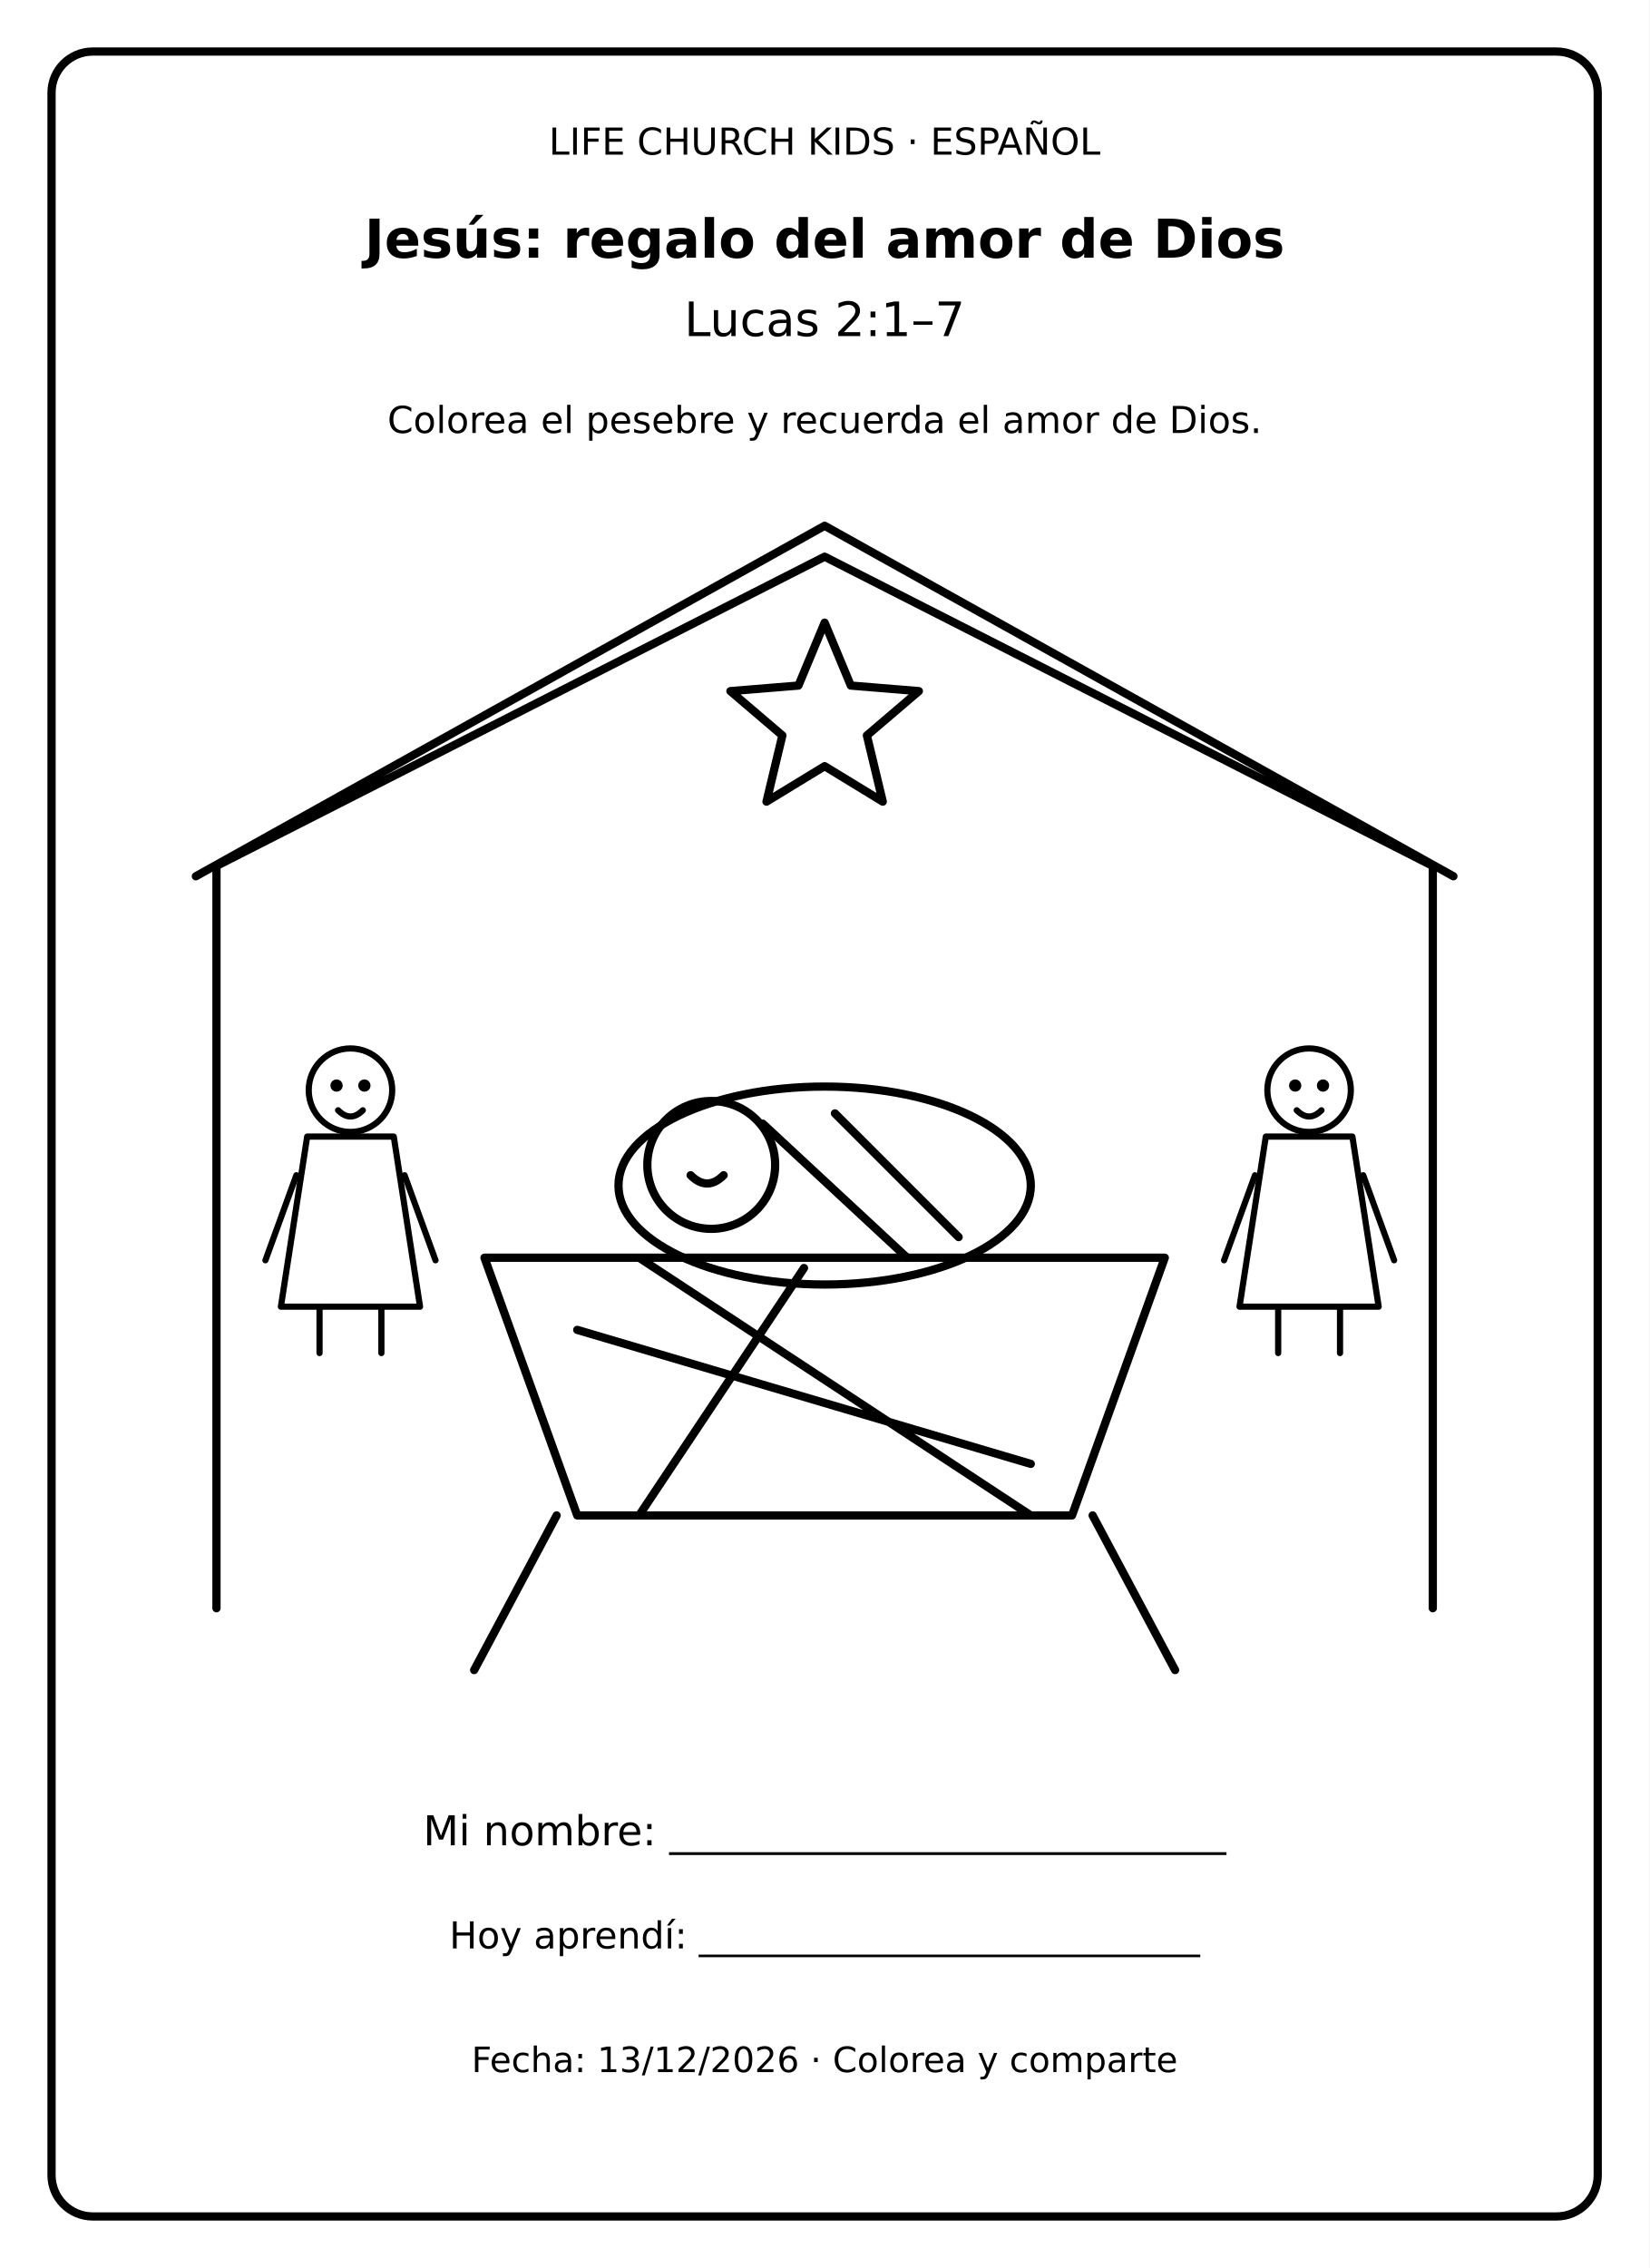
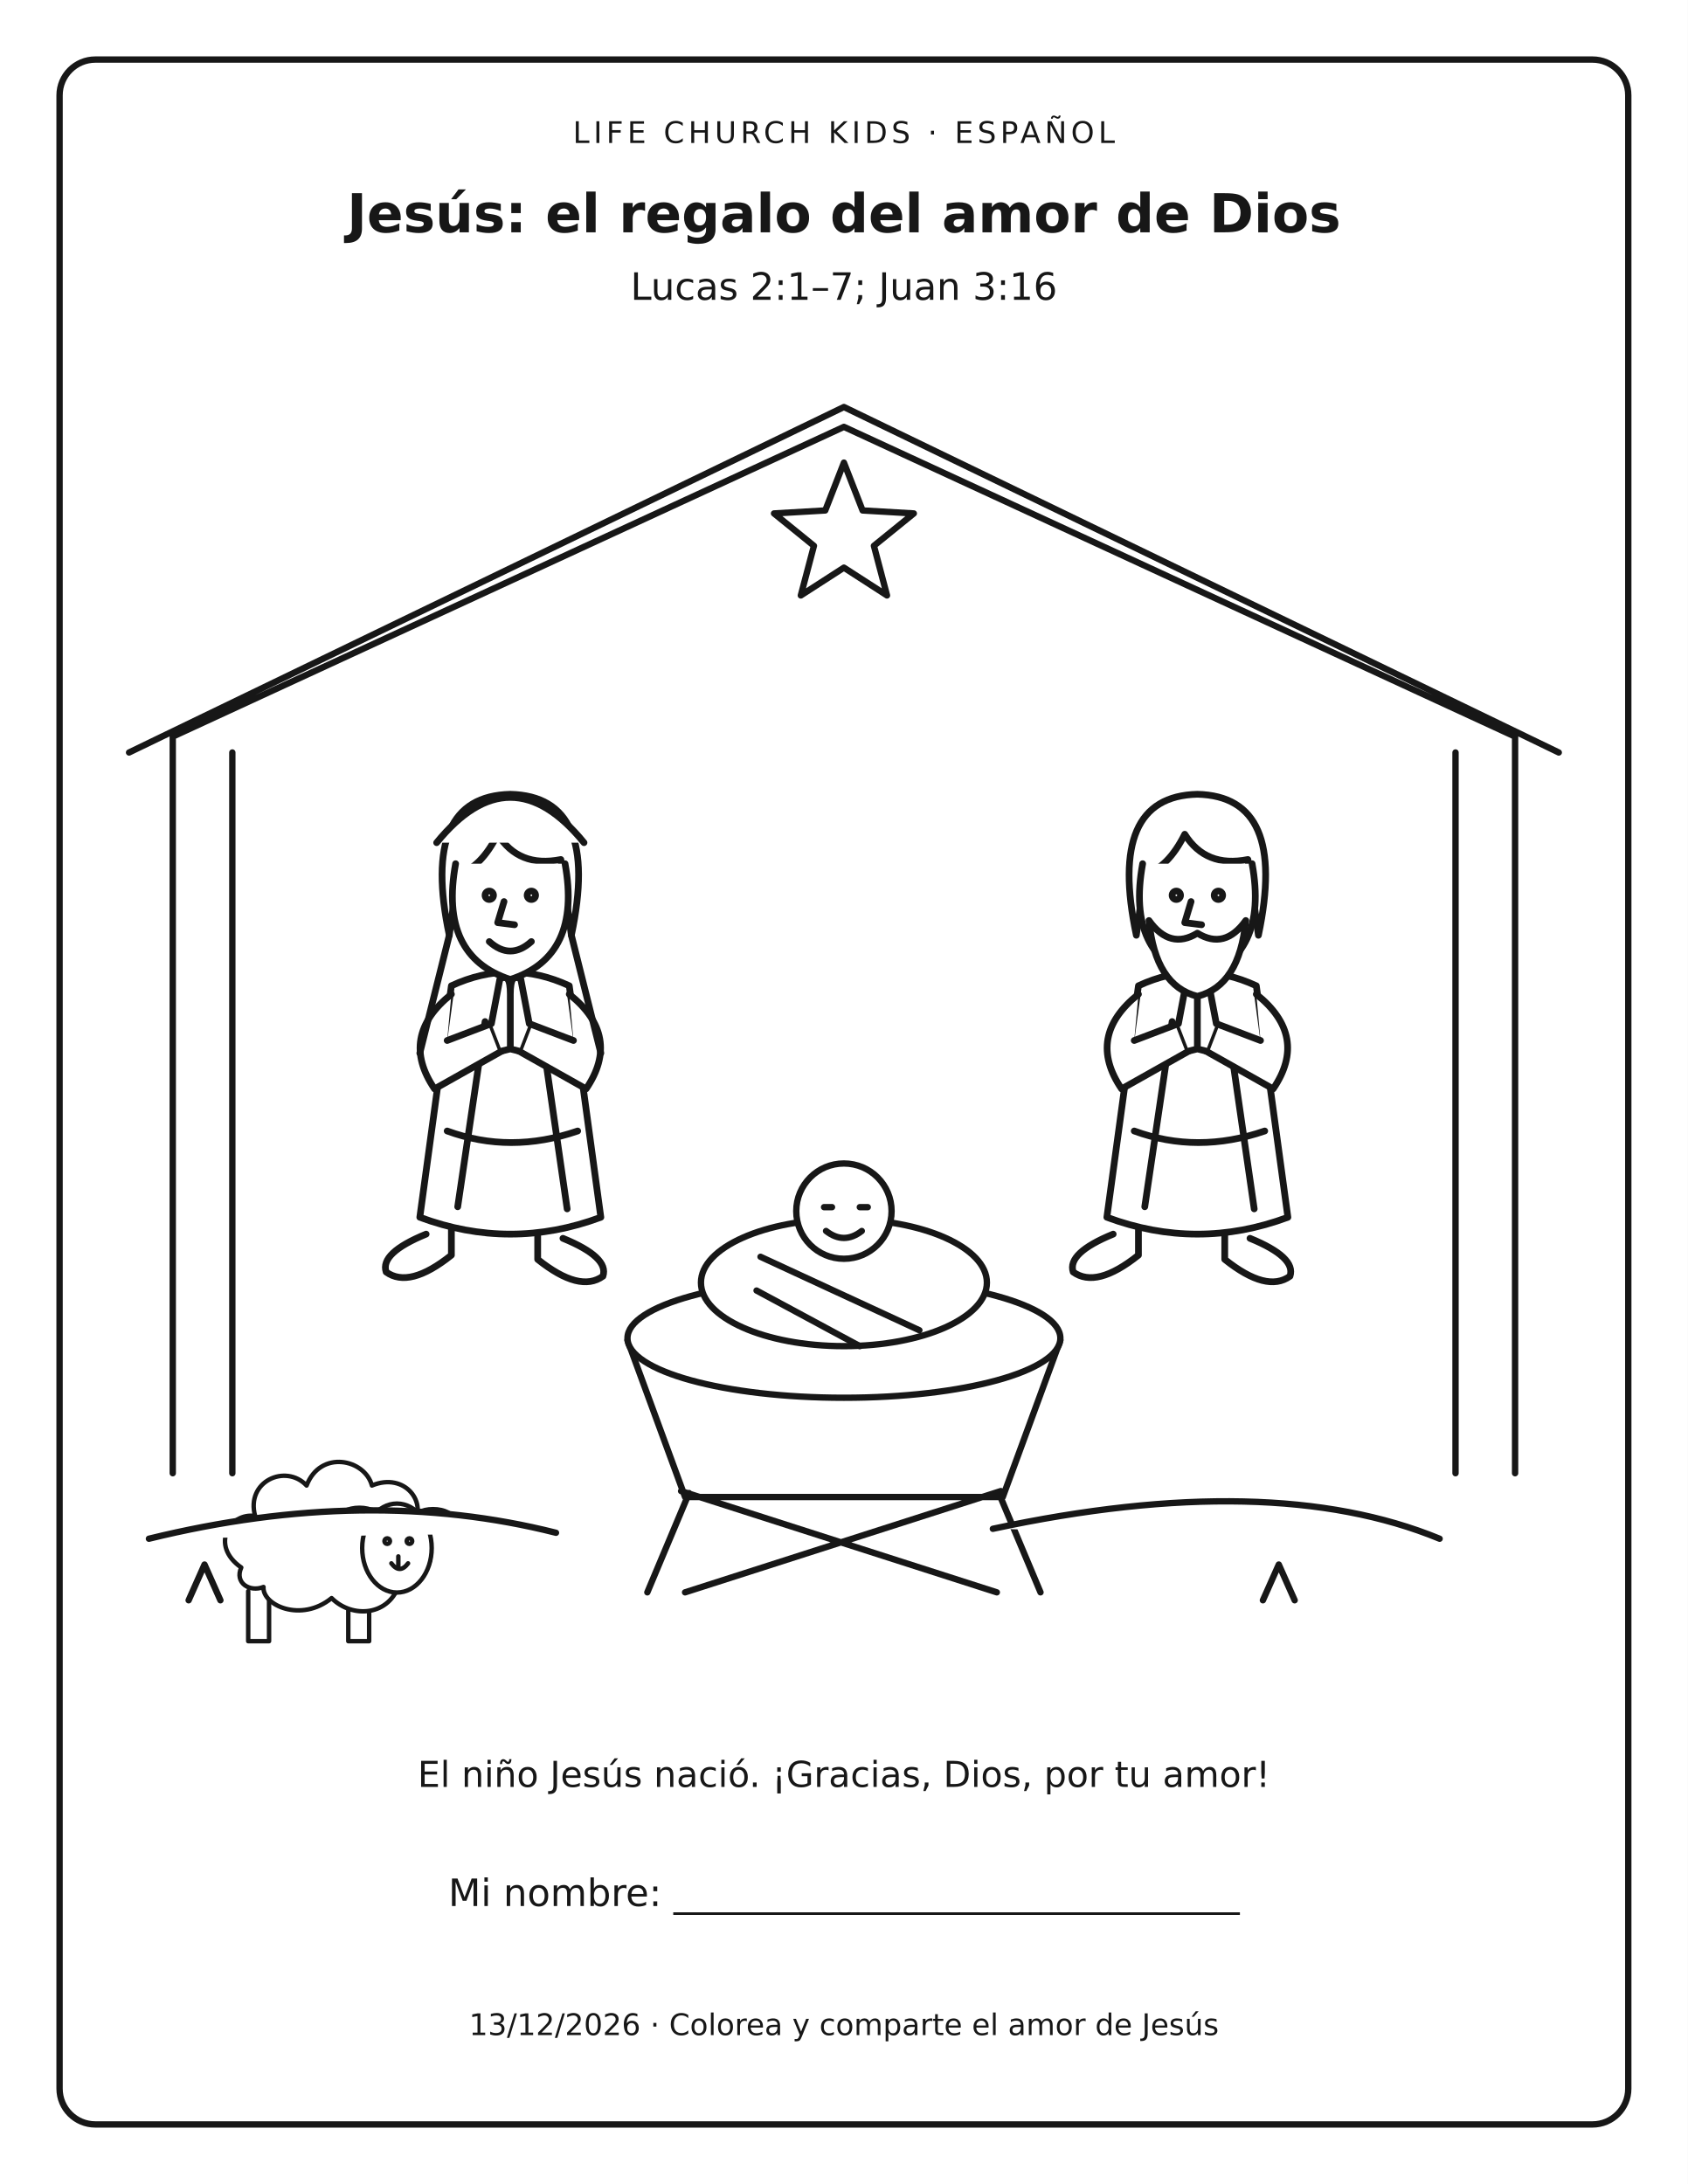
- <svg xmlns="http://www.w3.org/2000/svg" width="800" height="1100" viewBox="0 0 800 1100">
-   <rect width="800" height="1100" fill="white" />
-   <g fill="none" stroke="black" stroke-width="4" stroke-linecap="round" stroke-linejoin="round">
-     <rect x="25" y="25" width="750" height="1050" rx="20" />
-     <path d="M105 780V420L400 270l295 150v360M95 425L400 255l305 170" />
-     <path d="M235 610H565L520 735H280ZM270 735l-40 75M530 735l40 75M280 645l220 65M310 610l190 125M390 615l-80 120" />
-     <ellipse cx="400" cy="575" rx="100" ry="48" />
-     <circle cx="345" cy="565" r="31" />
-     <path d="M370 545l70 65M405 540l60 60M335 570q8 8 16 0" />
-     <polygon points="400.0,302.0 412.7,332.5 445.7,335.2 420.5,356.7 428.2,388.8 400.0,371.6 371.8,388.8 379.5,356.7 354.3,335.2 387.3,332.5" />
-     <g transform="translate(170 555) scale(0.75)">
-       <circle cy="-35" r="27" />
-       <path d="M-28-5L-45 105H45L28-5Z" />
-       <path d="M-35 20L-55 75M35 20L55 75M-20 105v30M20 105v30" />
-       <circle cx="-9" cy="-38" r="2" fill="black" />
-       <circle cx="9" cy="-38" r="2" fill="black" />
-       <path d="M-8-22q8 8 16 0" />
+ <svg xmlns="http://www.w3.org/2000/svg" width="850" height="1100" viewBox="0 0 850 1100" role="img" aria-label="Jesús: el regalo del amor de Dios">
+   <rect width="850" height="1100" fill="white" />
+   <g stroke="#171717" stroke-width="3.2" stroke-linecap="round" stroke-linejoin="round" fill="white">
+     <rect x="30" y="30" width="790" height="1040" rx="18" />
+     <path d="M87 742V371L425 215L763 371V742M65 379L425 205L785 379M117 379v363M733 379v363" />
+     <polygon points="425.0,233.0 434.4,257.1 460.2,258.6 440.1,274.9 446.7,299.9 425.0,285.9 403.3,299.9 409.9,274.9 389.8,258.6 415.6,257.1" />
+     <g transform="translate(257 470) scale(1.06)">
+       <path d="M-28 141v12q-20 16-31 8q-3-9 19-18m53 0v12q20 16 31 8q3-9-19-18" />
+       <path d="M-28 25Q0 12 28 25L43 135Q0 151-43 135Z" />
+       <path d="M-12 42L-25 130M15 48L27 131M-30 94Q0 105 32 94" />
+       <path d="M-28 29Q-53 49-36 74L-4 56L-9 43L-30 51M28 29Q53 49 36 74L4 56L9 43L30 51" />
+       <path d="M-9 43L-5 22Q0 18 0 29L0 55L-4 56M9 43L5 22Q0 18 0 29L0 55L4 56" />
+       <path d="M-29 1Q-43-65 0-66Q43-65 29 1L24-35Q4-31-6-47Q-14-31-25-28Z" />
+       <path d="M-29 1L-43 57M29 1L43 57M-35-43Q0-86 35-43" />
+       <path d="M-26-33Q-34 11 0 22Q34 11 26-33" />
+       <circle cx="-10" cy="-18" r="2" />
+       <circle cx="10" cy="-18" r="2" />
+       <path d="M-3-15L-6-5L2-4M-10 4Q0 13 10 4" />
    </g>
-     <g transform="translate(635 555) scale(0.75)">
-       <circle cy="-35" r="27" />
-       <path d="M-28-5L-45 105H45L28-5Z" />
-       <path d="M-35 20L-55 75M35 20L55 75M-20 105v30M20 105v30" />
-       <circle cx="-9" cy="-38" r="2" fill="black" />
-       <circle cx="9" cy="-38" r="2" fill="black" />
-       <path d="M-8-22q8 8 16 0" />
+     <g transform="translate(603 470) scale(1.06)">
+       <path d="M-28 141v12q-20 16-31 8q-3-9 19-18m53 0v12q20 16 31 8q3-9-19-18" />
+       <path d="M-28 25Q0 12 28 25L43 135Q0 151-43 135Z" />
+       <path d="M-12 42L-25 130M15 48L27 131M-30 94Q0 105 32 94" />
+       <path d="M-28 29Q-53 49-36 74L-4 56L-9 43L-30 51M28 29Q53 49 36 74L4 56L9 43L30 51" />
+       <path d="M-9 43L-5 22Q0 18 0 29L0 55L-4 56M9 43L5 22Q0 18 0 29L0 55L4 56" />
+       <path d="M-29 1Q-43-65 0-66Q43-65 29 1L24-35Q4-31-6-47Q-14-31-25-28Z" />
+       <path d="M-26-33Q-34 11 0 22Q34 11 26-33" />
+       <circle cx="-10" cy="-18" r="2" />
+       <circle cx="10" cy="-18" r="2" />
+       <path d="M-3-15L-6-5L2-4M-10 4Q0 13 10 4" />
+       <path d="M-23-6Q-13 8 0 0Q13 8 23-6Q20 25 0 30Q-20 25-23-6Z" />
    </g>
+     <path d="M316 675L345 754H505L534 675Z M347 752L326 802M503 752L524 802M343 751L502 802M504 751L345 802" />
+     <ellipse cx="425" cy="674" rx="109" ry="30" />
+     <ellipse cx="425" cy="646" rx="72" ry="32" />
+     <circle cx="425" cy="610" r="24" />
+     <path d="M415 608l4 0m14 0l4 0M416 620q9 7 18 0M383 633l80 37M381 650l52 28" />
+     <g transform="translate(167 786) scale(0.7)">
+       <path d="M-60 22v36h15V24m57 0v34h15V20" />
+       <path d="M-65 5C-88-11-73-35-55-32C-62-57-33-70-18-54C-8-80 24-73 29-54C53-64 70-41 58-25C83-9 68 18 49 16C42 40 15 42 0 27C-22 45-50 32-49 19C-59 23-70 16-65 5Z" />
+       <ellipse cx="47" cy="-9" rx="25" ry="32" />
+       <ellipse cx="20" cy="-30" rx="15" ry="8" />
+       <ellipse cx="73" cy="-29" rx="15" ry="8" />
+       <circle cx="40" cy="-14" r="2" />
+       <circle cx="56" cy="-14" r="2" />
+       <path d="M43 2q6 8 12 0m-7-5v8" />
+     </g>
+     <path d="M75 775Q185 748 280 772M500 770Q640 740 725 775M95 806l8-18l8 18m525 0l8-18l8 18" />
  </g>
-   <g text-anchor="middle" font-family="DejaVu Sans,Arial,sans-serif" fill="black">
-     <text x="400" y="75" font-size="18">LIFE CHURCH KIDS · ESPAÑOL</text>
-     <text x="400" y="125" font-size="26" font-weight="bold">Jesús: regalo del amor de Dios</text>
-     <text x="400" y="163" font-size="23">Lucas 2:1–7</text>
-     <text x="400" y="210" font-size="18">Colorea el pesebre y recuerda el amor de Dios.</text>
-     <text x="400" y="895" font-size="20">Mi nombre: ___________________________</text>
-     <text x="400" y="945" font-size="18">Hoy aprendí: ___________________________</text>
-     <text x="400" y="1005" font-size="17">Fecha: 13/12/2026 · Colorea y comparte</text>
+   <g font-family="DejaVu Sans,Arial,sans-serif" fill="#171717" text-anchor="middle">
+     <text x="425" y="72" font-size="15" letter-spacing="2">LIFE CHURCH KIDS · ESPAÑOL</text>
+     <text x="425" y="117" font-size="27" font-weight="bold">Jesús: el regalo del amor de Dios</text>
+     <text x="425" y="151" font-size="19">Lucas 2:1–7; Juan 3:16</text>
+     <text x="425" y="900" font-size="18">El niño Jesús nació. ¡Gracias, Dios, por tu amor!</text>
+     <text x="425" y="960" font-size="19">Mi nombre: ______________________________</text>
+     <text x="425" y="1025" font-size="15">13/12/2026 · Colorea y comparte el amor de Jesús</text>
  </g>
</svg>
